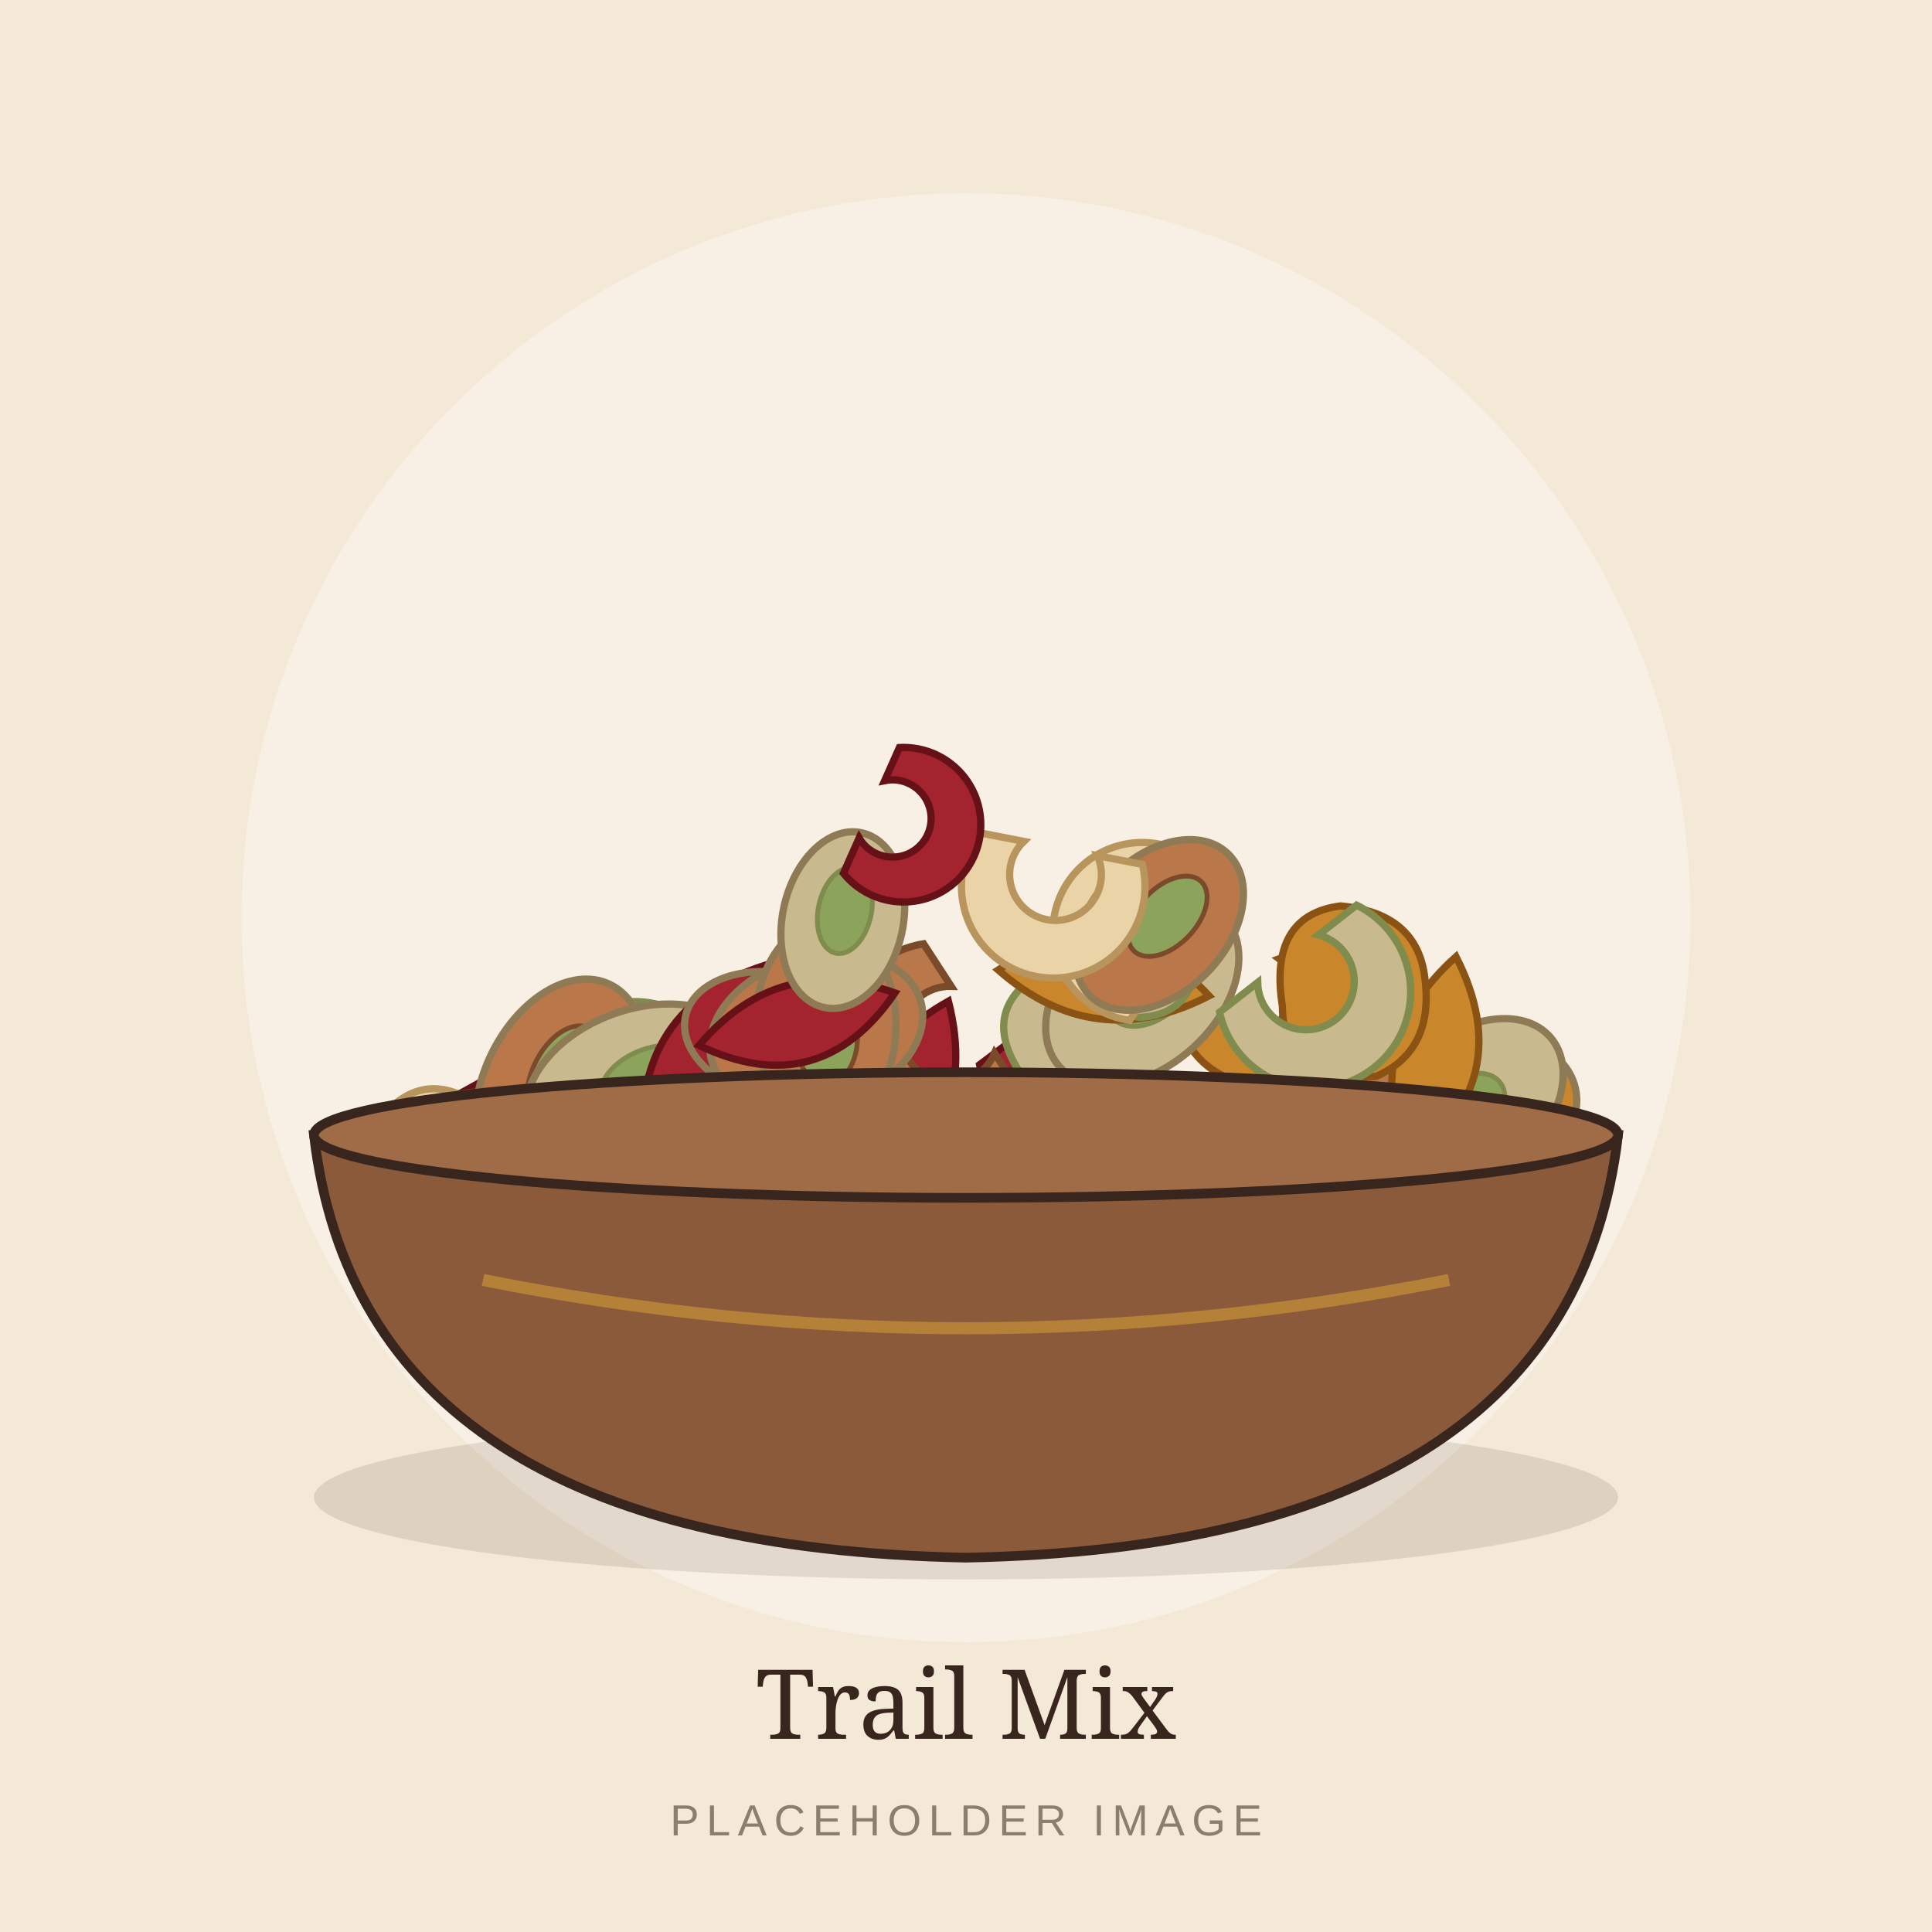
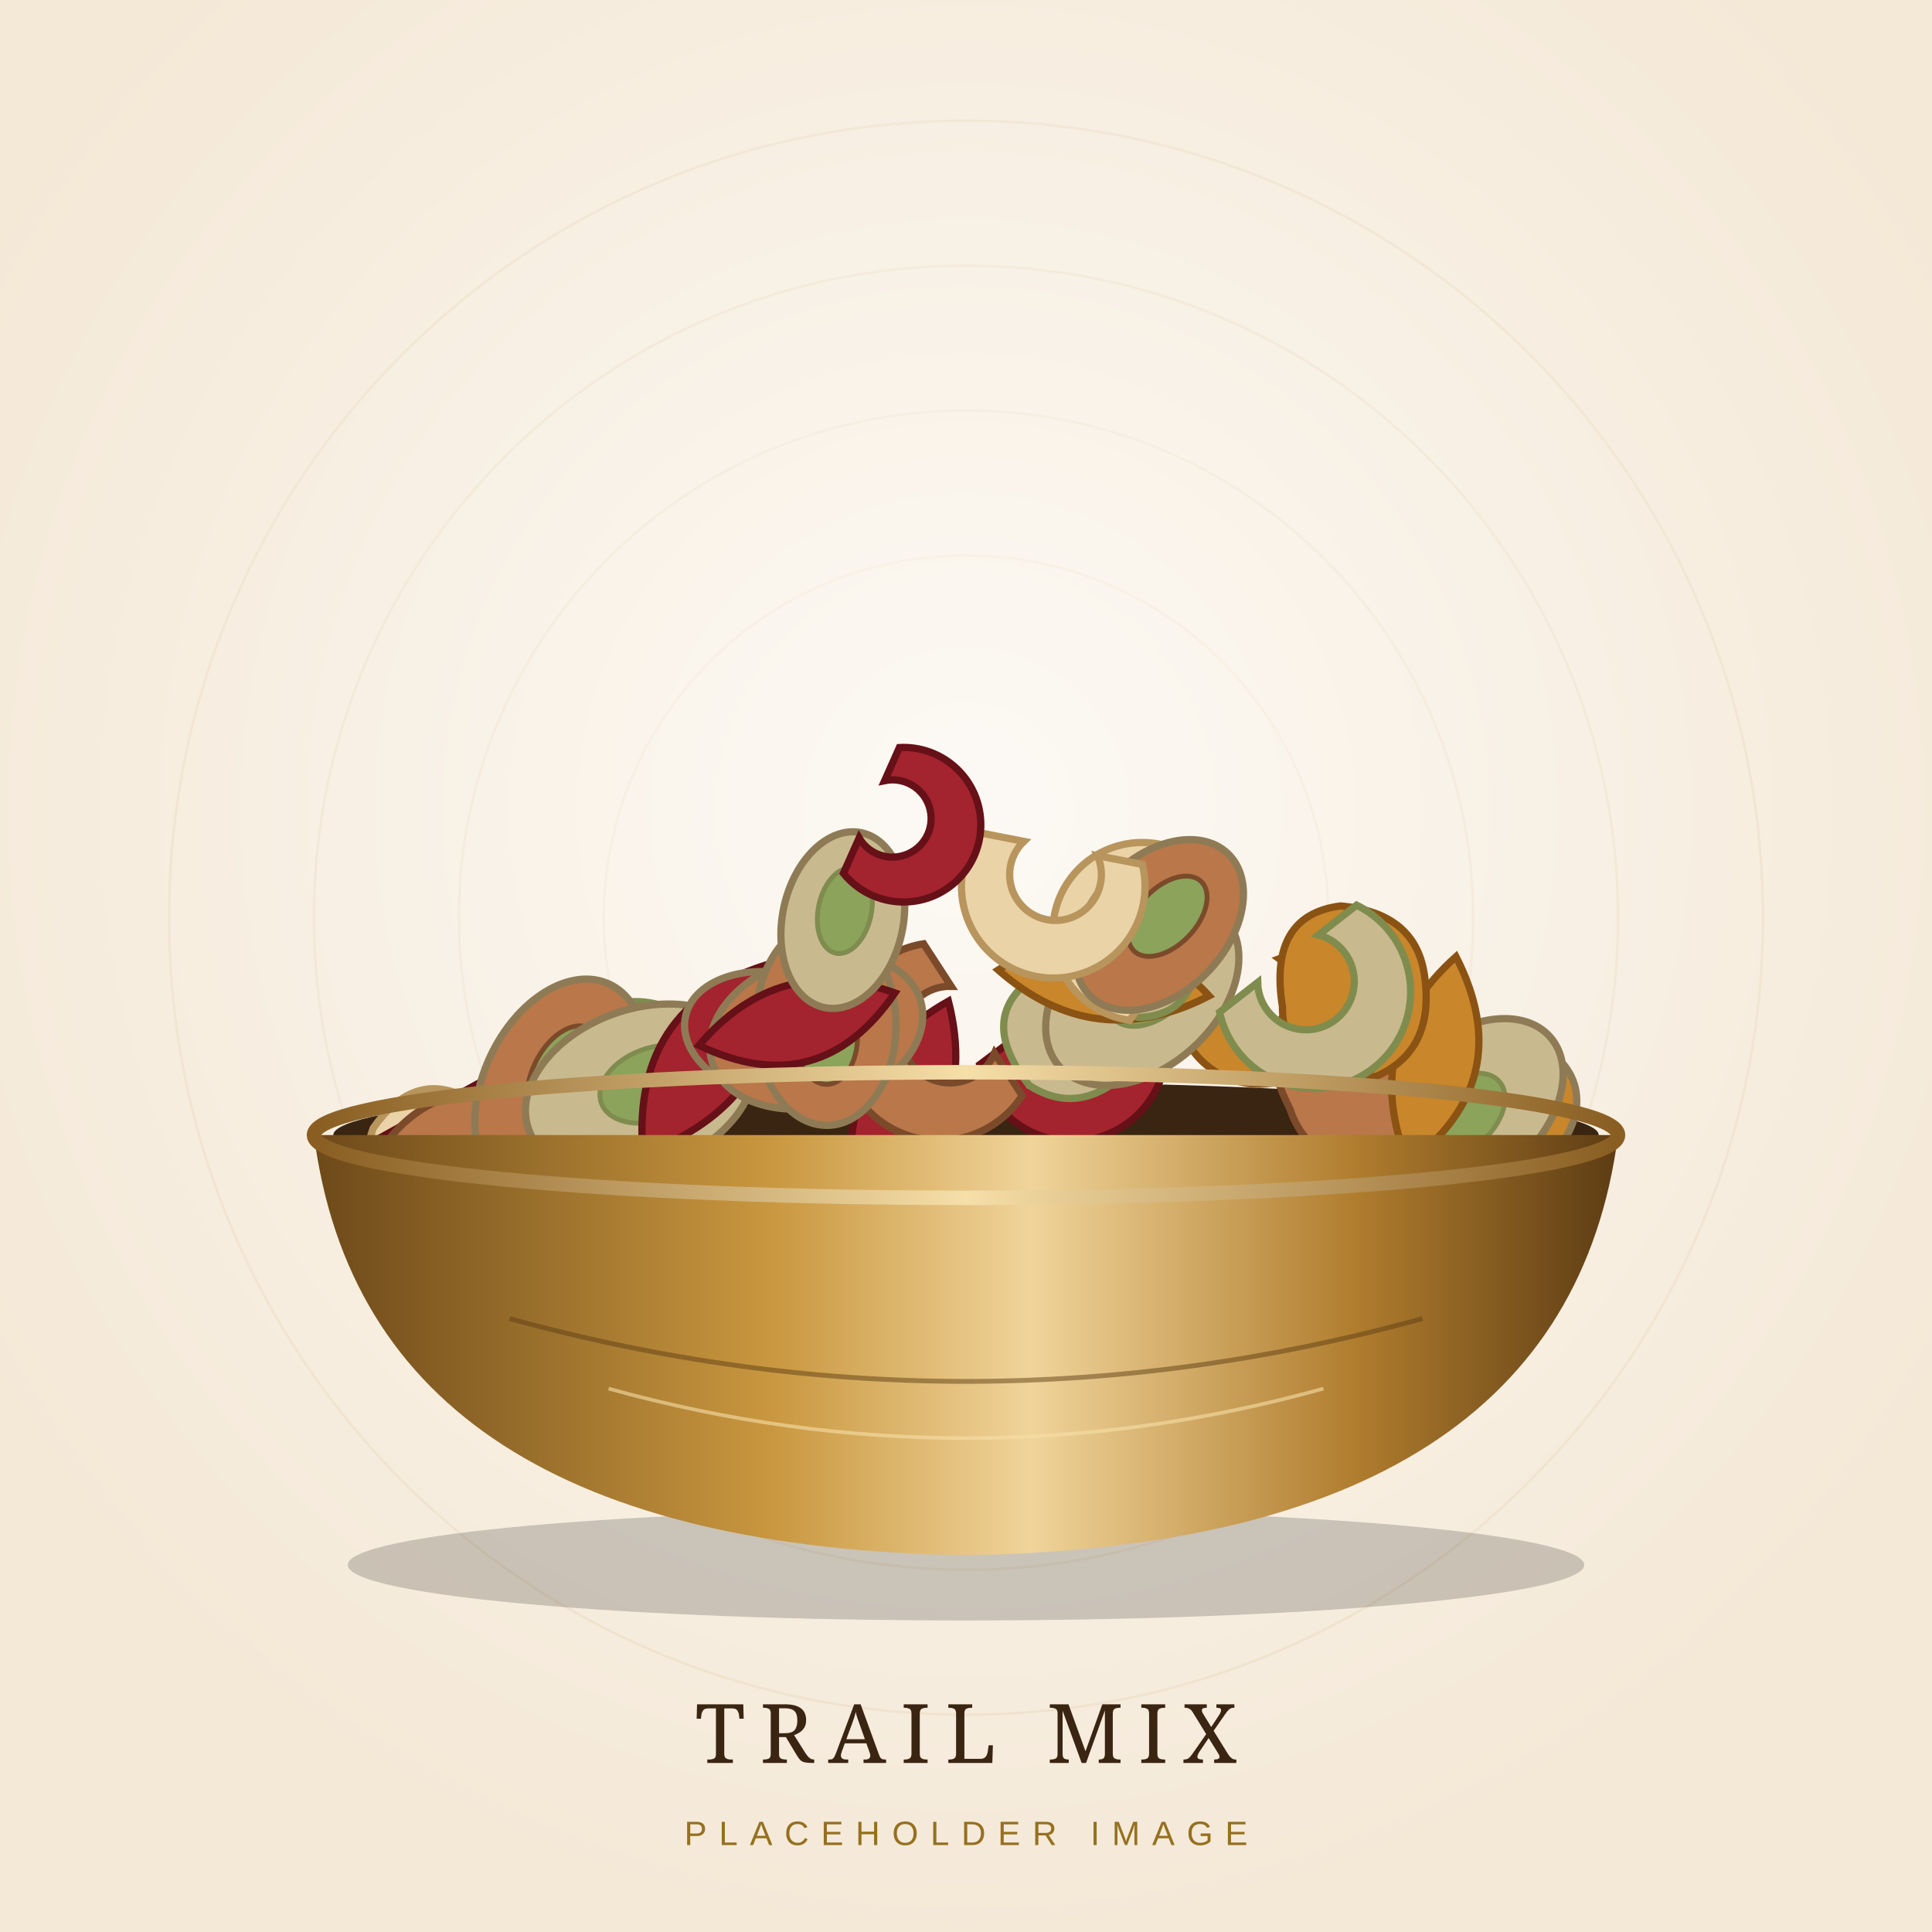
<svg xmlns="http://www.w3.org/2000/svg" viewBox="0 0 800 800" role="img" aria-label="Trail Mix placeholder illustration">
+   <defs>
+     <linearGradient id="brass" x1="0" y1="0" x2="1" y2="0">
+       <stop offset="0" stop-color="#6E4A1A" />
+       <stop offset="0.35" stop-color="#C9973F" />
+       <stop offset="0.55" stop-color="#F0D49A" />
+       <stop offset="0.8" stop-color="#B07D2E" />
+       <stop offset="1" stop-color="#5E3D14" />
+     </linearGradient>
+     <linearGradient id="rim" x1="0" y1="0" x2="1" y2="0">
+       <stop offset="0" stop-color="#8A5E22" />
+       <stop offset="0.5" stop-color="#F6DFA8" />
+       <stop offset="1" stop-color="#8A5E22" />
+     </linearGradient>
+     <radialGradient id="glow" cx="0.5" cy="0.42" r="0.6">
+       <stop offset="0" stop-color="#FFFFFF" stop-opacity="0.75" />
+       <stop offset="1" stop-color="#FFFFFF" stop-opacity="0" />
+     </radialGradient>
+     <radialGradient id="velvet" cx="0.3" cy="0.2" r="0.9">
+       <stop offset="0" stop-color="#4A2A1E" />
+       <stop offset="0.6" stop-color="#22160F" />
+       <stop offset="1" stop-color="#140C08" />
+     </radialGradient>
+   </defs>
  <rect width="800" height="800" fill="#F4E8D6" />
-   <circle cx="400" cy="380" r="300" fill="#FFFFFF" opacity="0.35" />
-   <ellipse cx="400" cy="620" rx="270" ry="34" fill="#38251D" opacity="0.12" />
+   <g fill="none" stroke="#B8893B" stroke-opacity="0.12">
+     <circle cx="400" cy="380" r="150" />
+     <circle cx="400" cy="380" r="210" />
+     <circle cx="400" cy="380" r="270" />
+     <circle cx="400" cy="380" r="330" />
+   </g>
+   <rect width="800" height="800" fill="url(#glow)" />
+   <ellipse cx="400" cy="470" rx="262" ry="22" fill="#3A2412" />
  <g transform="rotate(244 617 477)">
    <ellipse cx="617" cy="477" rx="40" ry="27" fill="#B9774A" stroke="#8E7B55" stroke-width="3" />
    <ellipse cx="622" cy="477" rx="19" ry="12" fill="#8BA35A" stroke="#7A4A2A" stroke-width="2" />
  </g>
  <path transform="rotate(194 182 477)" d="M150,477 q6,-32 32,-26 q32,3 29,29 q-10,26 -32,22 q-26,-3 -29,-26Z" fill="#EBD3A8" stroke="#B8955C" stroke-width="3" />
  <path transform="rotate(221 601 473)" d="M563,458 A42,42 0 1 0 639,458 L618,458 A21,21 0 1 1 584,458Z" fill="#C9B98E" stroke="#7F8C4E" stroke-width="3" />
  <path transform="rotate(331 185 473)" d="M149,458 A40,40 0 1 0 222,458 L202,458 A20,20 0 1 1 169,458Z" fill="#A3232E" stroke="#661018" stroke-width="3" />
  <path transform="rotate(340 189 470)" d="M151,470 Q189,438 227,470 Q189,496 151,470Z" fill="#B9774A" stroke="#7A4A2A" stroke-width="3" />
  <g transform="rotate(163 606 463)">
    <ellipse cx="606" cy="463" rx="48" ry="33" fill="#C9862B" stroke="#8E7B55" stroke-width="3" />
    <ellipse cx="612" cy="463" rx="23" ry="15" fill="#8BA35A" stroke="#8A5313" stroke-width="2" />
  </g>
  <g transform="rotate(355 585 462)">
    <ellipse cx="585" cy="462" rx="45" ry="31" fill="#A3232E" stroke="#8E7B55" stroke-width="3" />
    <ellipse cx="590" cy="462" rx="22" ry="14" fill="#8BA35A" stroke="#661018" stroke-width="2" />
  </g>
  <g transform="rotate(139 608 459)">
    <ellipse cx="608" cy="459" rx="45" ry="30" fill="#C9B98E" stroke="#8E7B55" stroke-width="3" />
    <ellipse cx="613" cy="459" rx="22" ry="14" fill="#8BA35A" stroke="#7F8C4E" stroke-width="2" />
  </g>
  <path transform="rotate(149 259 458)" d="M227,446 A35,35 0 1 0 290,446 L273,446 A17,17 0 1 1 244,446Z" fill="#EBD3A8" stroke="#B8955C" stroke-width="3" />
  <path transform="rotate(116 373 455)" d="M328,455 Q373,417 418,455 Q373,486 328,455Z" fill="#A3232E" stroke="#661018" stroke-width="3" />
  <path transform="rotate(112 265 453)" d="M231,439 A38,38 0 1 0 300,439 L281,439 A19,19 0 1 1 250,439Z" fill="#C9B98E" stroke="#7F8C4E" stroke-width="3" />
  <g transform="rotate(295 232 451)">
    <ellipse cx="232" cy="451" rx="48" ry="32" fill="#B9774A" stroke="#8E7B55" stroke-width="3" />
    <ellipse cx="237" cy="451" rx="23" ry="14" fill="#8BA35A" stroke="#7A4A2A" stroke-width="2" />
  </g>
  <g transform="rotate(340 265 451)">
    <ellipse cx="265" cy="451" rx="49" ry="33" fill="#C9B98E" stroke="#8E7B55" stroke-width="3" />
    <ellipse cx="271" cy="451" rx="23" ry="15" fill="#8BA35A" stroke="#7F8C4E" stroke-width="2" />
  </g>
  <path transform="rotate(237 560 442)" d="M521,442 q8,-39 39,-31 q39,4 35,35 q-12,31 -39,27 q-31,-4 -35,-31Z" fill="#B9774A" stroke="#7A4A2A" stroke-width="3" />
  <path transform="rotate(103 593 439)" d="M549,439 Q593,402 637,439 Q593,470 549,439Z" fill="#C9862B" stroke="#8A5313" stroke-width="3" />
  <path transform="rotate(306 295 438)" d="M246,438 Q295,396 345,438 Q295,472 246,438Z" fill="#A3232E" stroke="#661018" stroke-width="3" />
  <path transform="rotate(323 442 431)" d="M407,417 A39,39 0 1 0 477,417 L458,417 A19,19 0 1 1 426,417Z" fill="#A3232E" stroke="#661018" stroke-width="3" />
  <path transform="rotate(57 390 430)" d="M353,415 A41,41 0 1 0 428,415 L407,415 A20,20 0 1 1 374,415Z" fill="#B9774A" stroke="#7A4A2A" stroke-width="3" />
  <g transform="rotate(12 322 429)">
    <ellipse cx="322" cy="429" rx="39" ry="26" fill="#A3232E" stroke="#8E7B55" stroke-width="3" />
    <ellipse cx="327" cy="429" rx="18" ry="12" fill="#8BA35A" stroke="#661018" stroke-width="2" />
  </g>
  <g transform="rotate(344 338 427)">
    <ellipse cx="338" cy="427" rx="45" ry="31" fill="#B9774A" stroke="#8E7B55" stroke-width="3" />
    <ellipse cx="344" cy="427" rx="22" ry="14" fill="#8BA35A" stroke="#7A4A2A" stroke-width="2" />
  </g>
  <g transform="rotate(89 342 424)">
    <ellipse cx="342" cy="424" rx="42" ry="29" fill="#B9774A" stroke="#8E7B55" stroke-width="3" />
    <ellipse cx="347" cy="424" rx="20" ry="13" fill="#8BA35A" stroke="#7A4A2A" stroke-width="2" />
  </g>
  <path transform="rotate(310 449 423)" d="M414,423 q7,-35 35,-28 q35,3 31,31 q-10,28 -35,24 q-28,-3 -31,-28Z" fill="#C9B98E" stroke="#7F8C4E" stroke-width="3" />
  <path transform="rotate(165 330 422)" d="M288,422 Q330,386 372,422 Q330,451 288,422Z" fill="#A3232E" stroke="#661018" stroke-width="3" />
  <path transform="rotate(340 521 414)" d="M490,401 A34,34 0 1 0 552,401 L535,401 A17,17 0 1 1 507,401Z" fill="#C9862B" stroke="#8A5313" stroke-width="3" />
  <g transform="rotate(318 473 411)">
    <ellipse cx="473" cy="411" rx="46" ry="31" fill="#C9B98E" stroke="#8E7B55" stroke-width="3" />
    <ellipse cx="479" cy="411" rx="22" ry="14" fill="#8BA35A" stroke="#7F8C4E" stroke-width="2" />
  </g>
  <path transform="rotate(255 560 409)" d="M522,409 q8,-38 38,-30 q38,4 34,34 q-11,30 -38,26 q-30,-4 -34,-30Z" fill="#C9862B" stroke="#8A5313" stroke-width="3" />
  <path transform="rotate(322 542 408)" d="M506,394 A40,40 0 1 0 578,394 L558,394 A20,20 0 1 1 526,394Z" fill="#C9B98E" stroke="#7F8C4E" stroke-width="3" />
  <path transform="rotate(7 457 407)" d="M413,407 Q457,370 501,407 Q457,437 413,407Z" fill="#C9862B" stroke="#8A5313" stroke-width="3" />
  <path transform="rotate(81 471 392)" d="M439,392 q6,-32 32,-25 q32,3 29,29 q-10,25 -32,22 q-25,-3 -29,-25Z" fill="#C9B98E" stroke="#7F8C4E" stroke-width="3" />
  <path transform="rotate(125 476 388)" d="M443,375 A37,37 0 1 0 509,375 L491,375 A18,18 0 1 1 461,375Z" fill="#EBD3A8" stroke="#B8955C" stroke-width="3" />
  <g transform="rotate(314 480 383)">
    <ellipse cx="480" cy="383" rx="41" ry="28" fill="#B9774A" stroke="#8E7B55" stroke-width="3" />
    <ellipse cx="485" cy="383" rx="20" ry="12" fill="#8BA35A" stroke="#7A4A2A" stroke-width="2" />
  </g>
  <g transform="rotate(282 349 381)">
    <ellipse cx="349" cy="381" rx="37" ry="25" fill="#C9B98E" stroke="#8E7B55" stroke-width="3" />
    <ellipse cx="353" cy="381" rx="18" ry="11" fill="#8BA35A" stroke="#7F8C4E" stroke-width="2" />
  </g>
  <path transform="rotate(11 436 365)" d="M402,351 A38,38 0 1 0 471,351 L452,351 A19,19 0 1 1 421,351Z" fill="#EBD3A8" stroke="#B8955C" stroke-width="3" />
  <path transform="rotate(294 372 340)" d="M343,328 A32,32 0 1 0 400,328 L385,328 A16,16 0 1 1 359,328Z" fill="#A3232E" stroke="#661018" stroke-width="3" />
-   <path d="M130,470 Q150,640 400,645 Q650,640 670,470Z" fill="#8A5A3B" stroke="#38251D" stroke-width="4" />
-   <ellipse cx="400" cy="470" rx="270" ry="26" fill="#A06B47" stroke="#38251D" stroke-width="4" />
-   <path d="M200,530 Q400,570 600,530" stroke="#C89136" stroke-width="5" fill="none" opacity="0.7" />
-   <text x="400" y="720" text-anchor="middle" font-family="Georgia, serif" font-size="40" fill="#38251D">Trail Mix</text>
-   <text x="400" y="760" text-anchor="middle" font-family="Arial, sans-serif" font-size="18" letter-spacing="3" fill="#38251D" opacity="0.55">PLACEHOLDER IMAGE</text>
+   <ellipse cx="400" cy="648" rx="256" ry="23" fill="#000" opacity="0.18" />
+   <path d="M130,470 Q152,640 400,644 Q648,640 670,470Z" fill="url(#brass)" />
+   <path d="M211,546 Q400,598 589,546" stroke="#5E3D14" stroke-width="2" fill="none" opacity="0.5" />
+   <path d="M252,575 Q400,616 548,575" stroke="#F6DFA8" stroke-width="1.5" fill="none" opacity="0.6" />
+   <ellipse cx="400" cy="470" rx="270" ry="26" fill="none" stroke="url(#rim)" stroke-width="6" />
+   <text x="400" y="730" text-anchor="middle" font-family="Georgia, serif" font-size="34" letter-spacing="6" fill="#3A2412">TRAIL MIX</text>
+   <text x="400" y="764" text-anchor="middle" font-family="Arial, sans-serif" font-size="14" letter-spacing="5" fill="#96701F">PLACEHOLDER IMAGE</text>
</svg>
